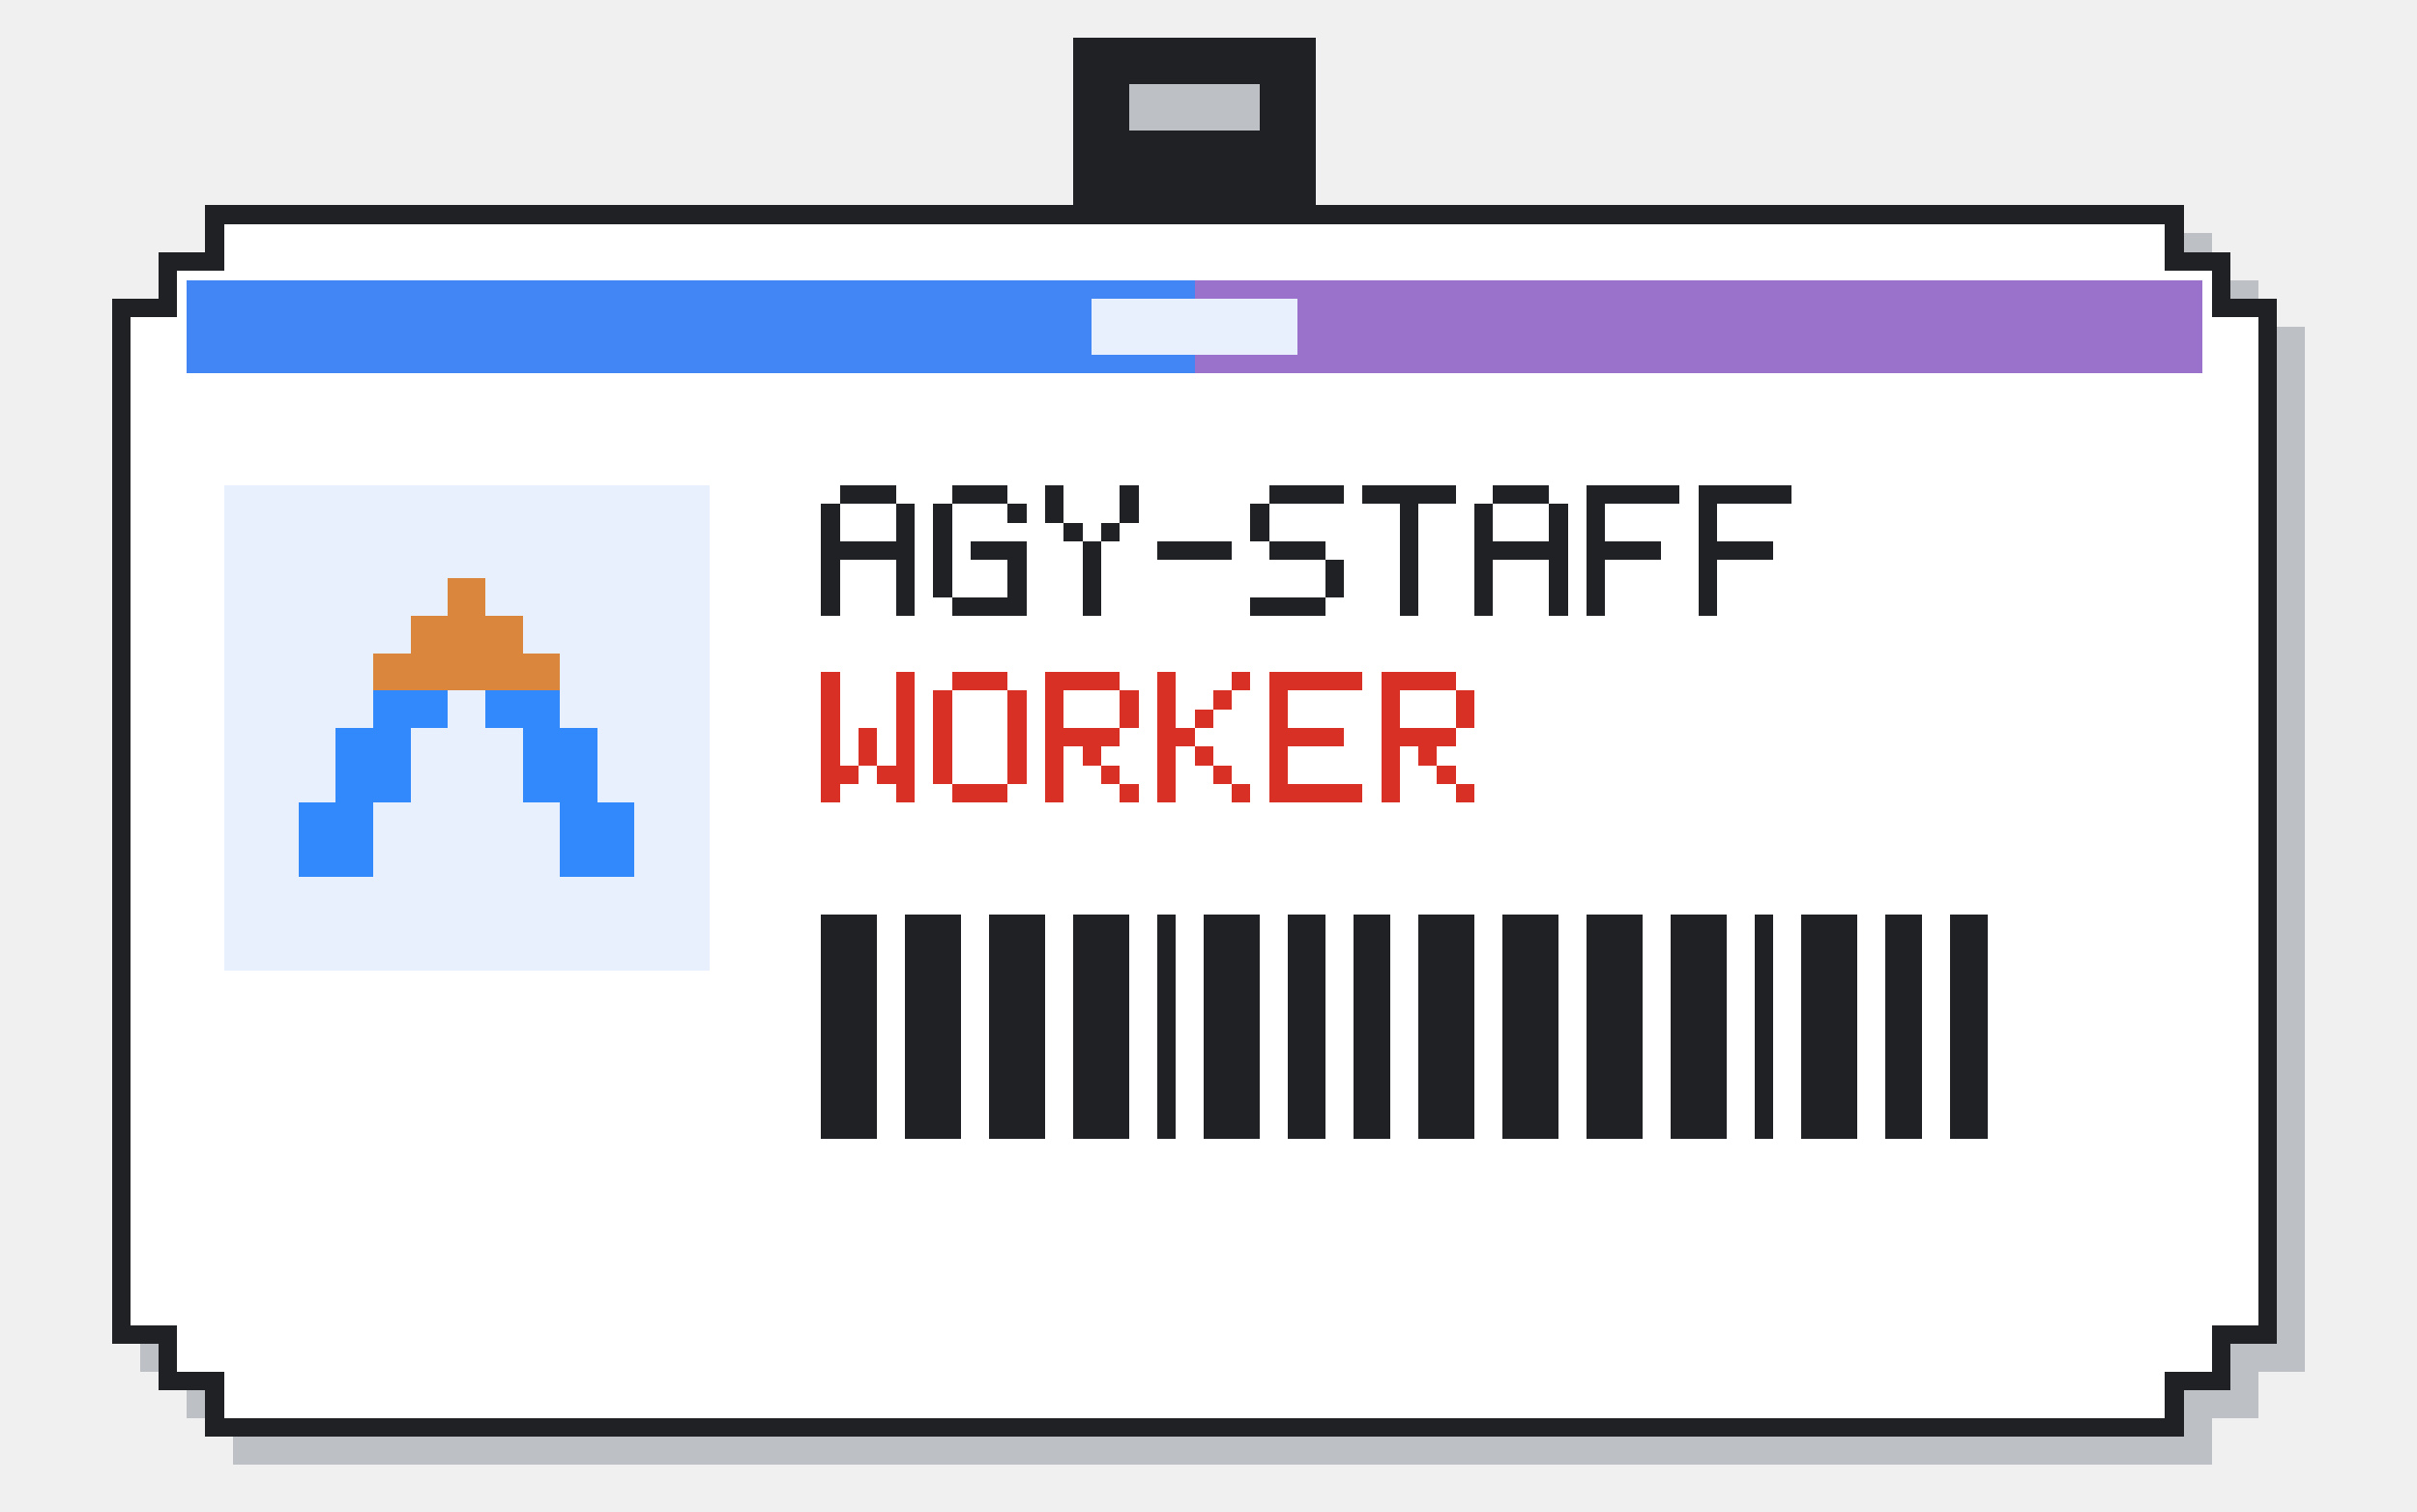
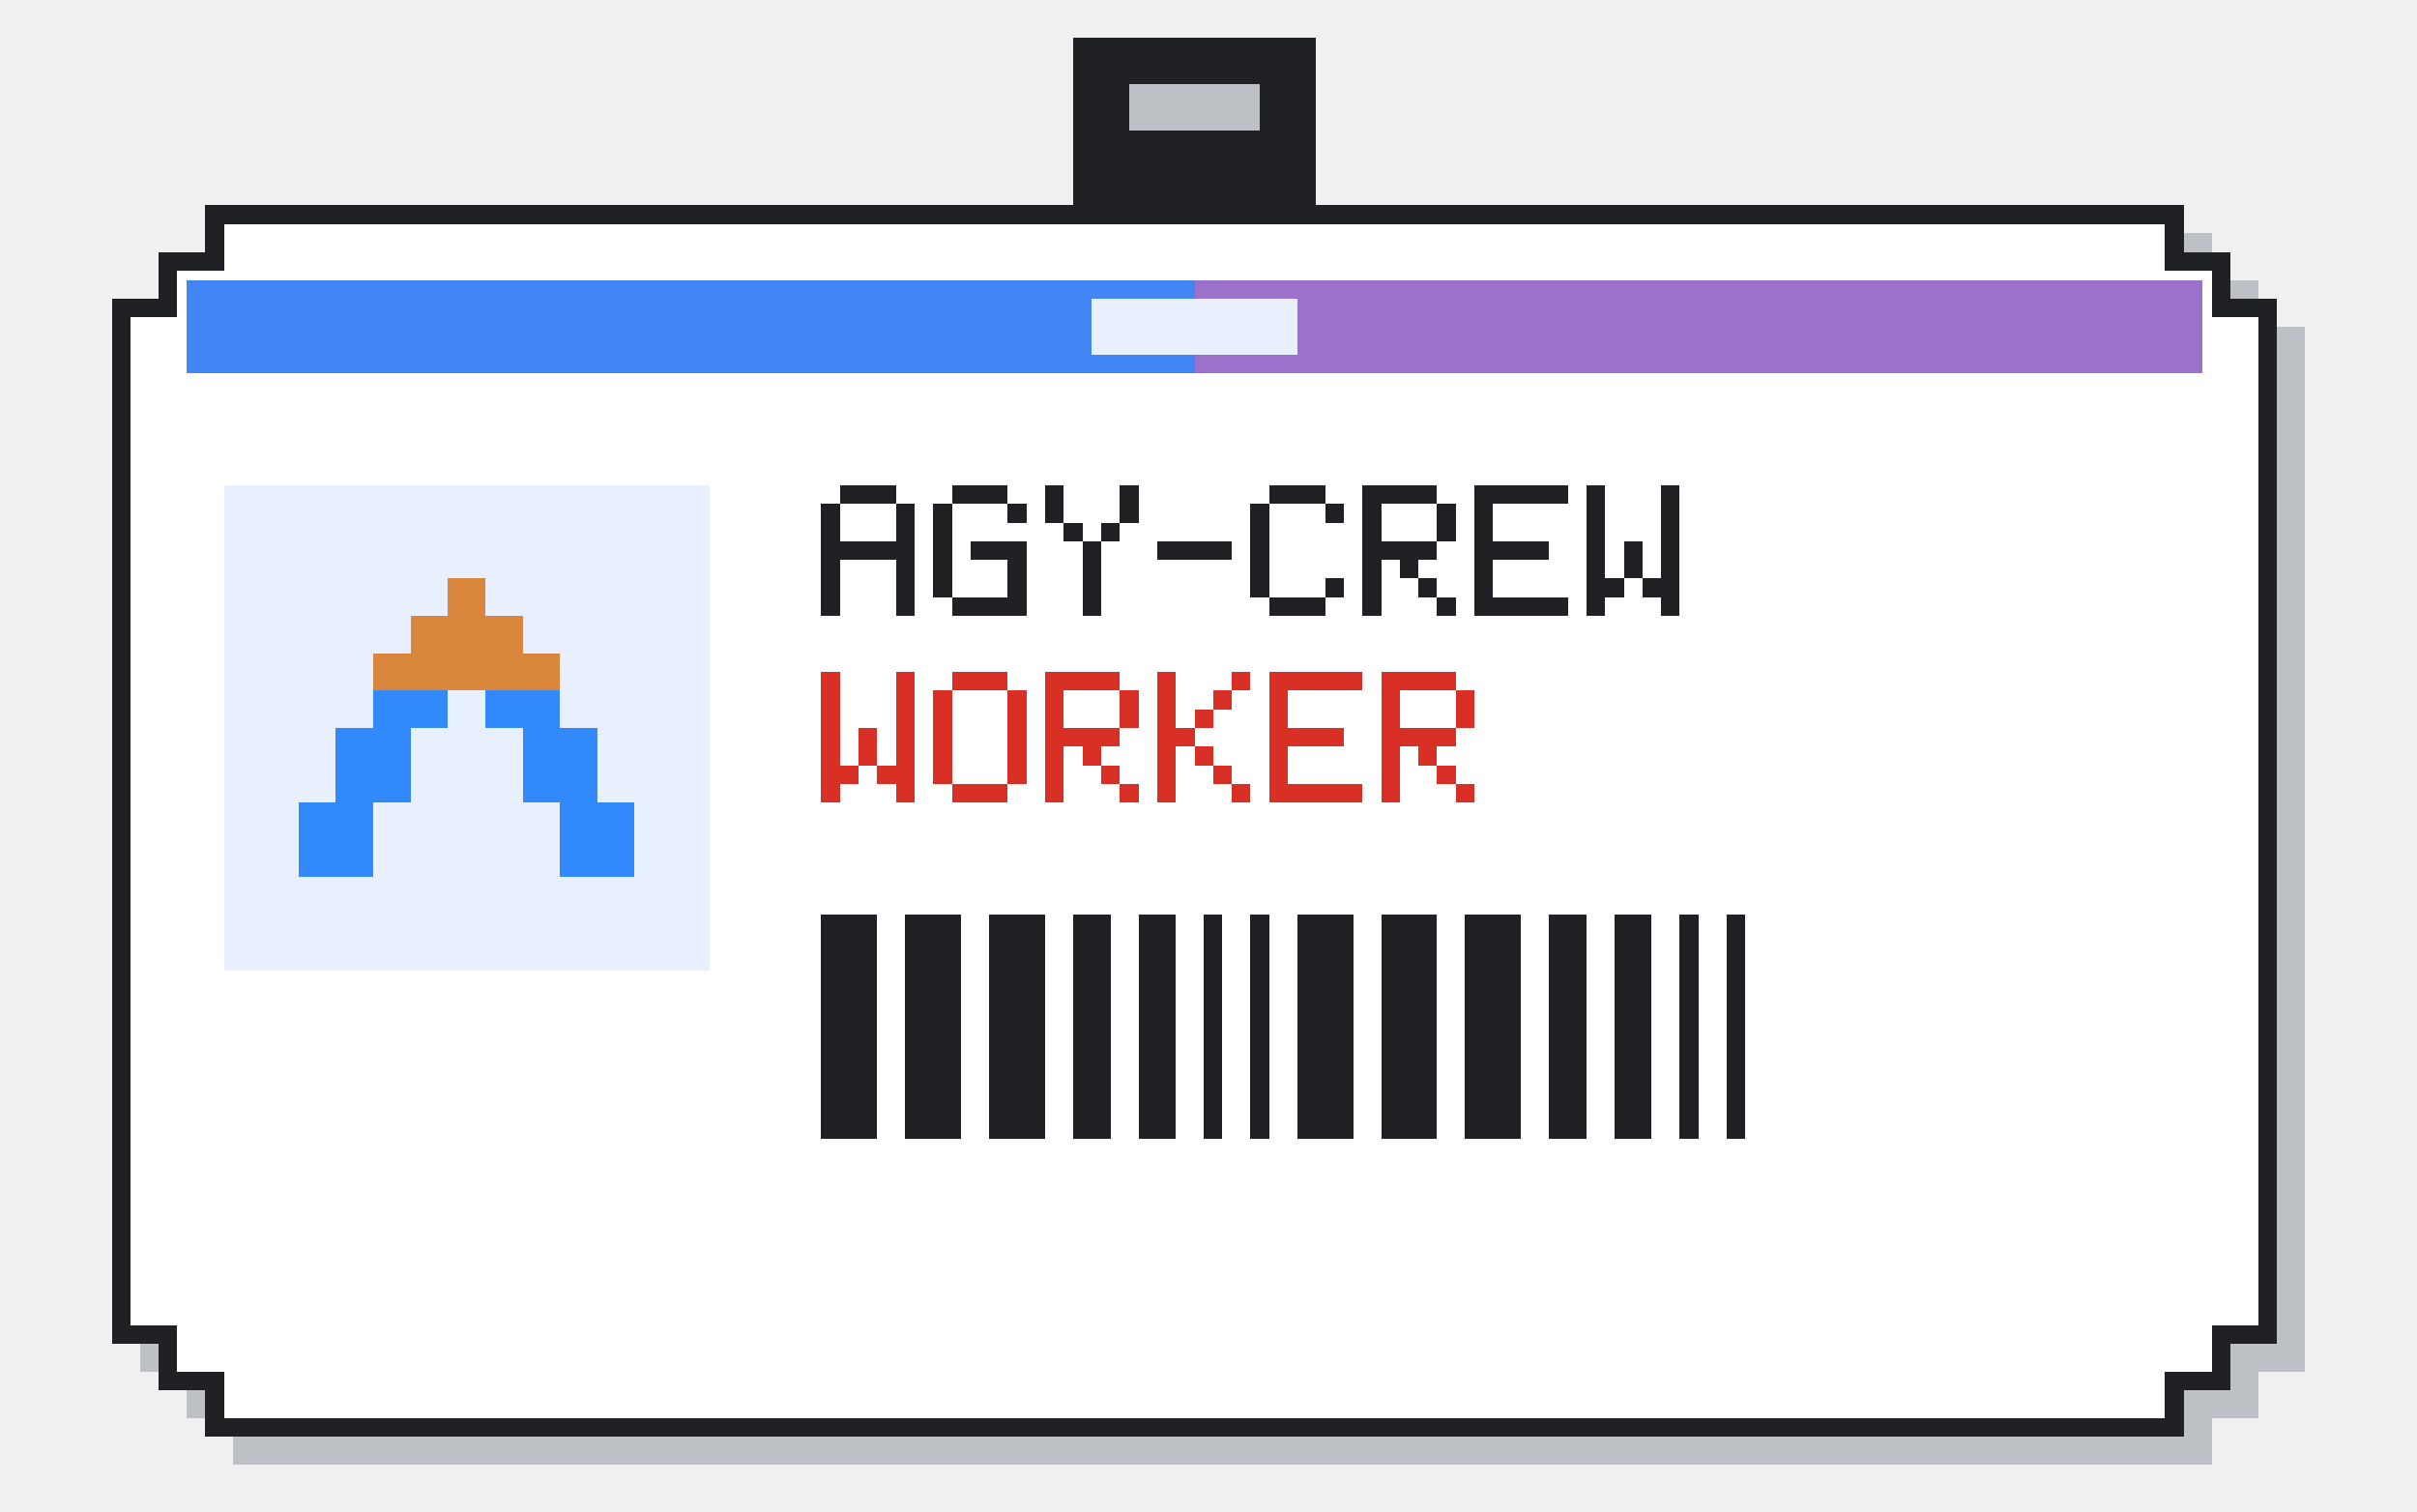
- <svg xmlns="http://www.w3.org/2000/svg" width="259" height="162" viewBox="0 0 259 162" role="img" aria-label="AGY-STAFF pixel employee ID card">
+ <svg xmlns="http://www.w3.org/2000/svg" width="259" height="162" viewBox="0 0 259 162" role="img" aria-label="AGY-CREW pixel employee ID card">
  <style>.ink{fill:#202124}.sh{fill:#BDC1C6}@media (prefers-color-scheme:dark){.ink{fill:#E8EAED}.sh{fill:#3C4043}}</style>
  <g shape-rendering="crispEdges">
    <rect class="ink" x="115" y="4" width="26" height="22" rx="0" />
    <rect class="sh" x="121" y="9" width="14" height="5" />
    <path class="sh" d="M25,25 H237 V30 H242 V35 H247 V147 H242 V152 H237 V157 H25 V152 H20 V147 H15 V35 H20 V30 H25 Z" />
    <path fill="#202124" d="M22,22 H234 V27 H239 V32 H244 V144 H239 V149 H234 V154 H22 V149 H17 V144 H12 V32 H17 V27 H22 Z" />
    <path fill="#FFFFFF" d="M24,24 H232 V29 H237 V34 H242 V142 H237 V147 H232 V152 H24 V147 H19 V142 H14 V34 H19 V29 H24 Z" />
    <rect fill="#4285F4" x="20" y="30" width="108" height="10" />
    <rect fill="#9B72CB" x="128" y="30" width="108" height="10" />
    <rect fill="#E8F0FE" x="117" y="32" width="22" height="6" />
    <rect fill="#E8F0FE" x="24" y="52" width="52" height="52" />
    <g fill="#DB863D">
      <rect x="48" y="62" width="4" height="4" />
      <rect x="44" y="66" width="12" height="4" />
      <rect x="40" y="70" width="20" height="4" />
    </g>
    <g fill="#3289FC">
      <rect x="40" y="74" width="8" height="4" />
      <rect x="52" y="74" width="8" height="4" />
      <rect x="36" y="78" width="8" height="4" />
      <rect x="56" y="78" width="8" height="4" />
      <rect x="36" y="82" width="8" height="4" />
      <rect x="56" y="82" width="8" height="4" />
      <rect x="32" y="86" width="8" height="4" />
      <rect x="60" y="86" width="8" height="4" />
      <rect x="32" y="90" width="8" height="4" />
      <rect x="60" y="90" width="8" height="4" />
    </g>
    <g fill="#202124">
      <rect x="90" y="52" width="6" height="2" />
      <rect x="88" y="54" width="2" height="2" />
      <rect x="96" y="54" width="2" height="2" />
      <rect x="88" y="56" width="2" height="2" />
      <rect x="96" y="56" width="2" height="2" />
      <rect x="88" y="58" width="10" height="2" />
      <rect x="88" y="60" width="2" height="2" />
      <rect x="96" y="60" width="2" height="2" />
      <rect x="88" y="62" width="2" height="2" />
      <rect x="96" y="62" width="2" height="2" />
      <rect x="88" y="64" width="2" height="2" />
      <rect x="96" y="64" width="2" height="2" />
      <rect x="102" y="52" width="6" height="2" />
      <rect x="100" y="54" width="2" height="2" />
      <rect x="108" y="54" width="2" height="2" />
      <rect x="100" y="56" width="2" height="2" />
      <rect x="100" y="58" width="2" height="2" />
      <rect x="104" y="58" width="6" height="2" />
      <rect x="100" y="60" width="2" height="2" />
      <rect x="108" y="60" width="2" height="2" />
      <rect x="100" y="62" width="2" height="2" />
      <rect x="108" y="62" width="2" height="2" />
      <rect x="102" y="64" width="8" height="2" />
      <rect x="112" y="52" width="2" height="2" />
      <rect x="120" y="52" width="2" height="2" />
      <rect x="112" y="54" width="2" height="2" />
      <rect x="120" y="54" width="2" height="2" />
      <rect x="114" y="56" width="2" height="2" />
      <rect x="118" y="56" width="2" height="2" />
      <rect x="116" y="58" width="2" height="2" />
      <rect x="116" y="60" width="2" height="2" />
      <rect x="116" y="62" width="2" height="2" />
      <rect x="116" y="64" width="2" height="2" />
      <rect x="124" y="58" width="8" height="2" />
-       <rect x="136" y="52" width="8" height="2" />
+       <rect x="136" y="52" width="6" height="2" />
      <rect x="134" y="54" width="2" height="2" />
+       <rect x="142" y="54" width="2" height="2" />
      <rect x="134" y="56" width="2" height="2" />
-       <rect x="136" y="58" width="6" height="2" />
-       <rect x="142" y="60" width="2" height="2" />
+       <rect x="134" y="58" width="2" height="2" />
+       <rect x="134" y="60" width="2" height="2" />
+       <rect x="134" y="62" width="2" height="2" />
      <rect x="142" y="62" width="2" height="2" />
-       <rect x="134" y="64" width="8" height="2" />
-       <rect x="146" y="52" width="10" height="2" />
-       <rect x="150" y="54" width="2" height="2" />
-       <rect x="150" y="56" width="2" height="2" />
-       <rect x="150" y="58" width="2" height="2" />
+       <rect x="136" y="64" width="6" height="2" />
+       <rect x="146" y="52" width="8" height="2" />
+       <rect x="146" y="54" width="2" height="2" />
+       <rect x="154" y="54" width="2" height="2" />
+       <rect x="146" y="56" width="2" height="2" />
+       <rect x="154" y="56" width="2" height="2" />
+       <rect x="146" y="58" width="8" height="2" />
+       <rect x="146" y="60" width="2" height="2" />
      <rect x="150" y="60" width="2" height="2" />
-       <rect x="150" y="62" width="2" height="2" />
-       <rect x="150" y="64" width="2" height="2" />
-       <rect x="160" y="52" width="6" height="2" />
+       <rect x="146" y="62" width="2" height="2" />
+       <rect x="152" y="62" width="2" height="2" />
+       <rect x="146" y="64" width="2" height="2" />
+       <rect x="154" y="64" width="2" height="2" />
+       <rect x="158" y="52" width="10" height="2" />
      <rect x="158" y="54" width="2" height="2" />
-       <rect x="166" y="54" width="2" height="2" />
      <rect x="158" y="56" width="2" height="2" />
-       <rect x="166" y="56" width="2" height="2" />
-       <rect x="158" y="58" width="10" height="2" />
+       <rect x="158" y="58" width="8" height="2" />
      <rect x="158" y="60" width="2" height="2" />
-       <rect x="166" y="60" width="2" height="2" />
      <rect x="158" y="62" width="2" height="2" />
-       <rect x="166" y="62" width="2" height="2" />
-       <rect x="158" y="64" width="2" height="2" />
-       <rect x="166" y="64" width="2" height="2" />
-       <rect x="170" y="52" width="10" height="2" />
+       <rect x="158" y="64" width="10" height="2" />
+       <rect x="170" y="52" width="2" height="2" />
+       <rect x="178" y="52" width="2" height="2" />
      <rect x="170" y="54" width="2" height="2" />
+       <rect x="178" y="54" width="2" height="2" />
      <rect x="170" y="56" width="2" height="2" />
-       <rect x="170" y="58" width="8" height="2" />
+       <rect x="178" y="56" width="2" height="2" />
+       <rect x="170" y="58" width="2" height="2" />
+       <rect x="174" y="58" width="2" height="2" />
+       <rect x="178" y="58" width="2" height="2" />
      <rect x="170" y="60" width="2" height="2" />
-       <rect x="170" y="62" width="2" height="2" />
+       <rect x="174" y="60" width="2" height="2" />
+       <rect x="178" y="60" width="2" height="2" />
+       <rect x="170" y="62" width="4" height="2" />
+       <rect x="176" y="62" width="4" height="2" />
      <rect x="170" y="64" width="2" height="2" />
-       <rect x="182" y="52" width="10" height="2" />
-       <rect x="182" y="54" width="2" height="2" />
-       <rect x="182" y="56" width="2" height="2" />
-       <rect x="182" y="58" width="8" height="2" />
-       <rect x="182" y="60" width="2" height="2" />
-       <rect x="182" y="62" width="2" height="2" />
-       <rect x="182" y="64" width="2" height="2" />
+       <rect x="178" y="64" width="2" height="2" />
    </g>
    <g fill="#D93025">
      <rect x="88" y="72" width="2" height="2" />
      <rect x="96" y="72" width="2" height="2" />
      <rect x="88" y="74" width="2" height="2" />
      <rect x="96" y="74" width="2" height="2" />
      <rect x="88" y="76" width="2" height="2" />
      <rect x="96" y="76" width="2" height="2" />
      <rect x="88" y="78" width="2" height="2" />
      <rect x="92" y="78" width="2" height="2" />
      <rect x="96" y="78" width="2" height="2" />
      <rect x="88" y="80" width="2" height="2" />
      <rect x="92" y="80" width="2" height="2" />
      <rect x="96" y="80" width="2" height="2" />
      <rect x="88" y="82" width="4" height="2" />
      <rect x="94" y="82" width="4" height="2" />
      <rect x="88" y="84" width="2" height="2" />
      <rect x="96" y="84" width="2" height="2" />
      <rect x="102" y="72" width="6" height="2" />
      <rect x="100" y="74" width="2" height="2" />
      <rect x="108" y="74" width="2" height="2" />
      <rect x="100" y="76" width="2" height="2" />
      <rect x="108" y="76" width="2" height="2" />
      <rect x="100" y="78" width="2" height="2" />
      <rect x="108" y="78" width="2" height="2" />
      <rect x="100" y="80" width="2" height="2" />
      <rect x="108" y="80" width="2" height="2" />
      <rect x="100" y="82" width="2" height="2" />
      <rect x="108" y="82" width="2" height="2" />
      <rect x="102" y="84" width="6" height="2" />
      <rect x="112" y="72" width="8" height="2" />
      <rect x="112" y="74" width="2" height="2" />
      <rect x="120" y="74" width="2" height="2" />
      <rect x="112" y="76" width="2" height="2" />
      <rect x="120" y="76" width="2" height="2" />
      <rect x="112" y="78" width="8" height="2" />
      <rect x="112" y="80" width="2" height="2" />
      <rect x="116" y="80" width="2" height="2" />
      <rect x="112" y="82" width="2" height="2" />
      <rect x="118" y="82" width="2" height="2" />
      <rect x="112" y="84" width="2" height="2" />
      <rect x="120" y="84" width="2" height="2" />
      <rect x="124" y="72" width="2" height="2" />
      <rect x="132" y="72" width="2" height="2" />
      <rect x="124" y="74" width="2" height="2" />
      <rect x="130" y="74" width="2" height="2" />
      <rect x="124" y="76" width="2" height="2" />
      <rect x="128" y="76" width="2" height="2" />
      <rect x="124" y="78" width="4" height="2" />
      <rect x="124" y="80" width="2" height="2" />
      <rect x="128" y="80" width="2" height="2" />
      <rect x="124" y="82" width="2" height="2" />
      <rect x="130" y="82" width="2" height="2" />
      <rect x="124" y="84" width="2" height="2" />
      <rect x="132" y="84" width="2" height="2" />
      <rect x="136" y="72" width="10" height="2" />
      <rect x="136" y="74" width="2" height="2" />
      <rect x="136" y="76" width="2" height="2" />
      <rect x="136" y="78" width="8" height="2" />
      <rect x="136" y="80" width="2" height="2" />
      <rect x="136" y="82" width="2" height="2" />
      <rect x="136" y="84" width="10" height="2" />
      <rect x="148" y="72" width="8" height="2" />
      <rect x="148" y="74" width="2" height="2" />
      <rect x="156" y="74" width="2" height="2" />
      <rect x="148" y="76" width="2" height="2" />
      <rect x="156" y="76" width="2" height="2" />
      <rect x="148" y="78" width="8" height="2" />
      <rect x="148" y="80" width="2" height="2" />
      <rect x="152" y="80" width="2" height="2" />
      <rect x="148" y="82" width="2" height="2" />
      <rect x="154" y="82" width="2" height="2" />
      <rect x="148" y="84" width="2" height="2" />
      <rect x="156" y="84" width="2" height="2" />
    </g>
    <rect fill="#202124" x="88" y="98" width="6" height="24" />
    <rect fill="#202124" x="97" y="98" width="6" height="24" />
    <rect fill="#202124" x="106" y="98" width="6" height="24" />
-     <rect fill="#202124" x="115" y="98" width="6" height="24" />
-     <rect fill="#202124" x="124" y="98" width="2" height="24" />
-     <rect fill="#202124" x="129" y="98" width="6" height="24" />
-     <rect fill="#202124" x="138" y="98" width="4" height="24" />
-     <rect fill="#202124" x="145" y="98" width="4" height="24" />
-     <rect fill="#202124" x="152" y="98" width="6" height="24" />
-     <rect fill="#202124" x="161" y="98" width="6" height="24" />
-     <rect fill="#202124" x="170" y="98" width="6" height="24" />
-     <rect fill="#202124" x="179" y="98" width="6" height="24" />
-     <rect fill="#202124" x="188" y="98" width="2" height="24" />
-     <rect fill="#202124" x="193" y="98" width="6" height="24" />
-     <rect fill="#202124" x="202" y="98" width="4" height="24" />
-     <rect fill="#202124" x="209" y="98" width="4" height="24" />
+     <rect fill="#202124" x="115" y="98" width="4" height="24" />
+     <rect fill="#202124" x="122" y="98" width="4" height="24" />
+     <rect fill="#202124" x="129" y="98" width="2" height="24" />
+     <rect fill="#202124" x="134" y="98" width="2" height="24" />
+     <rect fill="#202124" x="139" y="98" width="6" height="24" />
+     <rect fill="#202124" x="148" y="98" width="6" height="24" />
+     <rect fill="#202124" x="157" y="98" width="6" height="24" />
+     <rect fill="#202124" x="166" y="98" width="4" height="24" />
+     <rect fill="#202124" x="173" y="98" width="4" height="24" />
+     <rect fill="#202124" x="180" y="98" width="2" height="24" />
+     <rect fill="#202124" x="185" y="98" width="2" height="24" />
  </g>
</svg>
